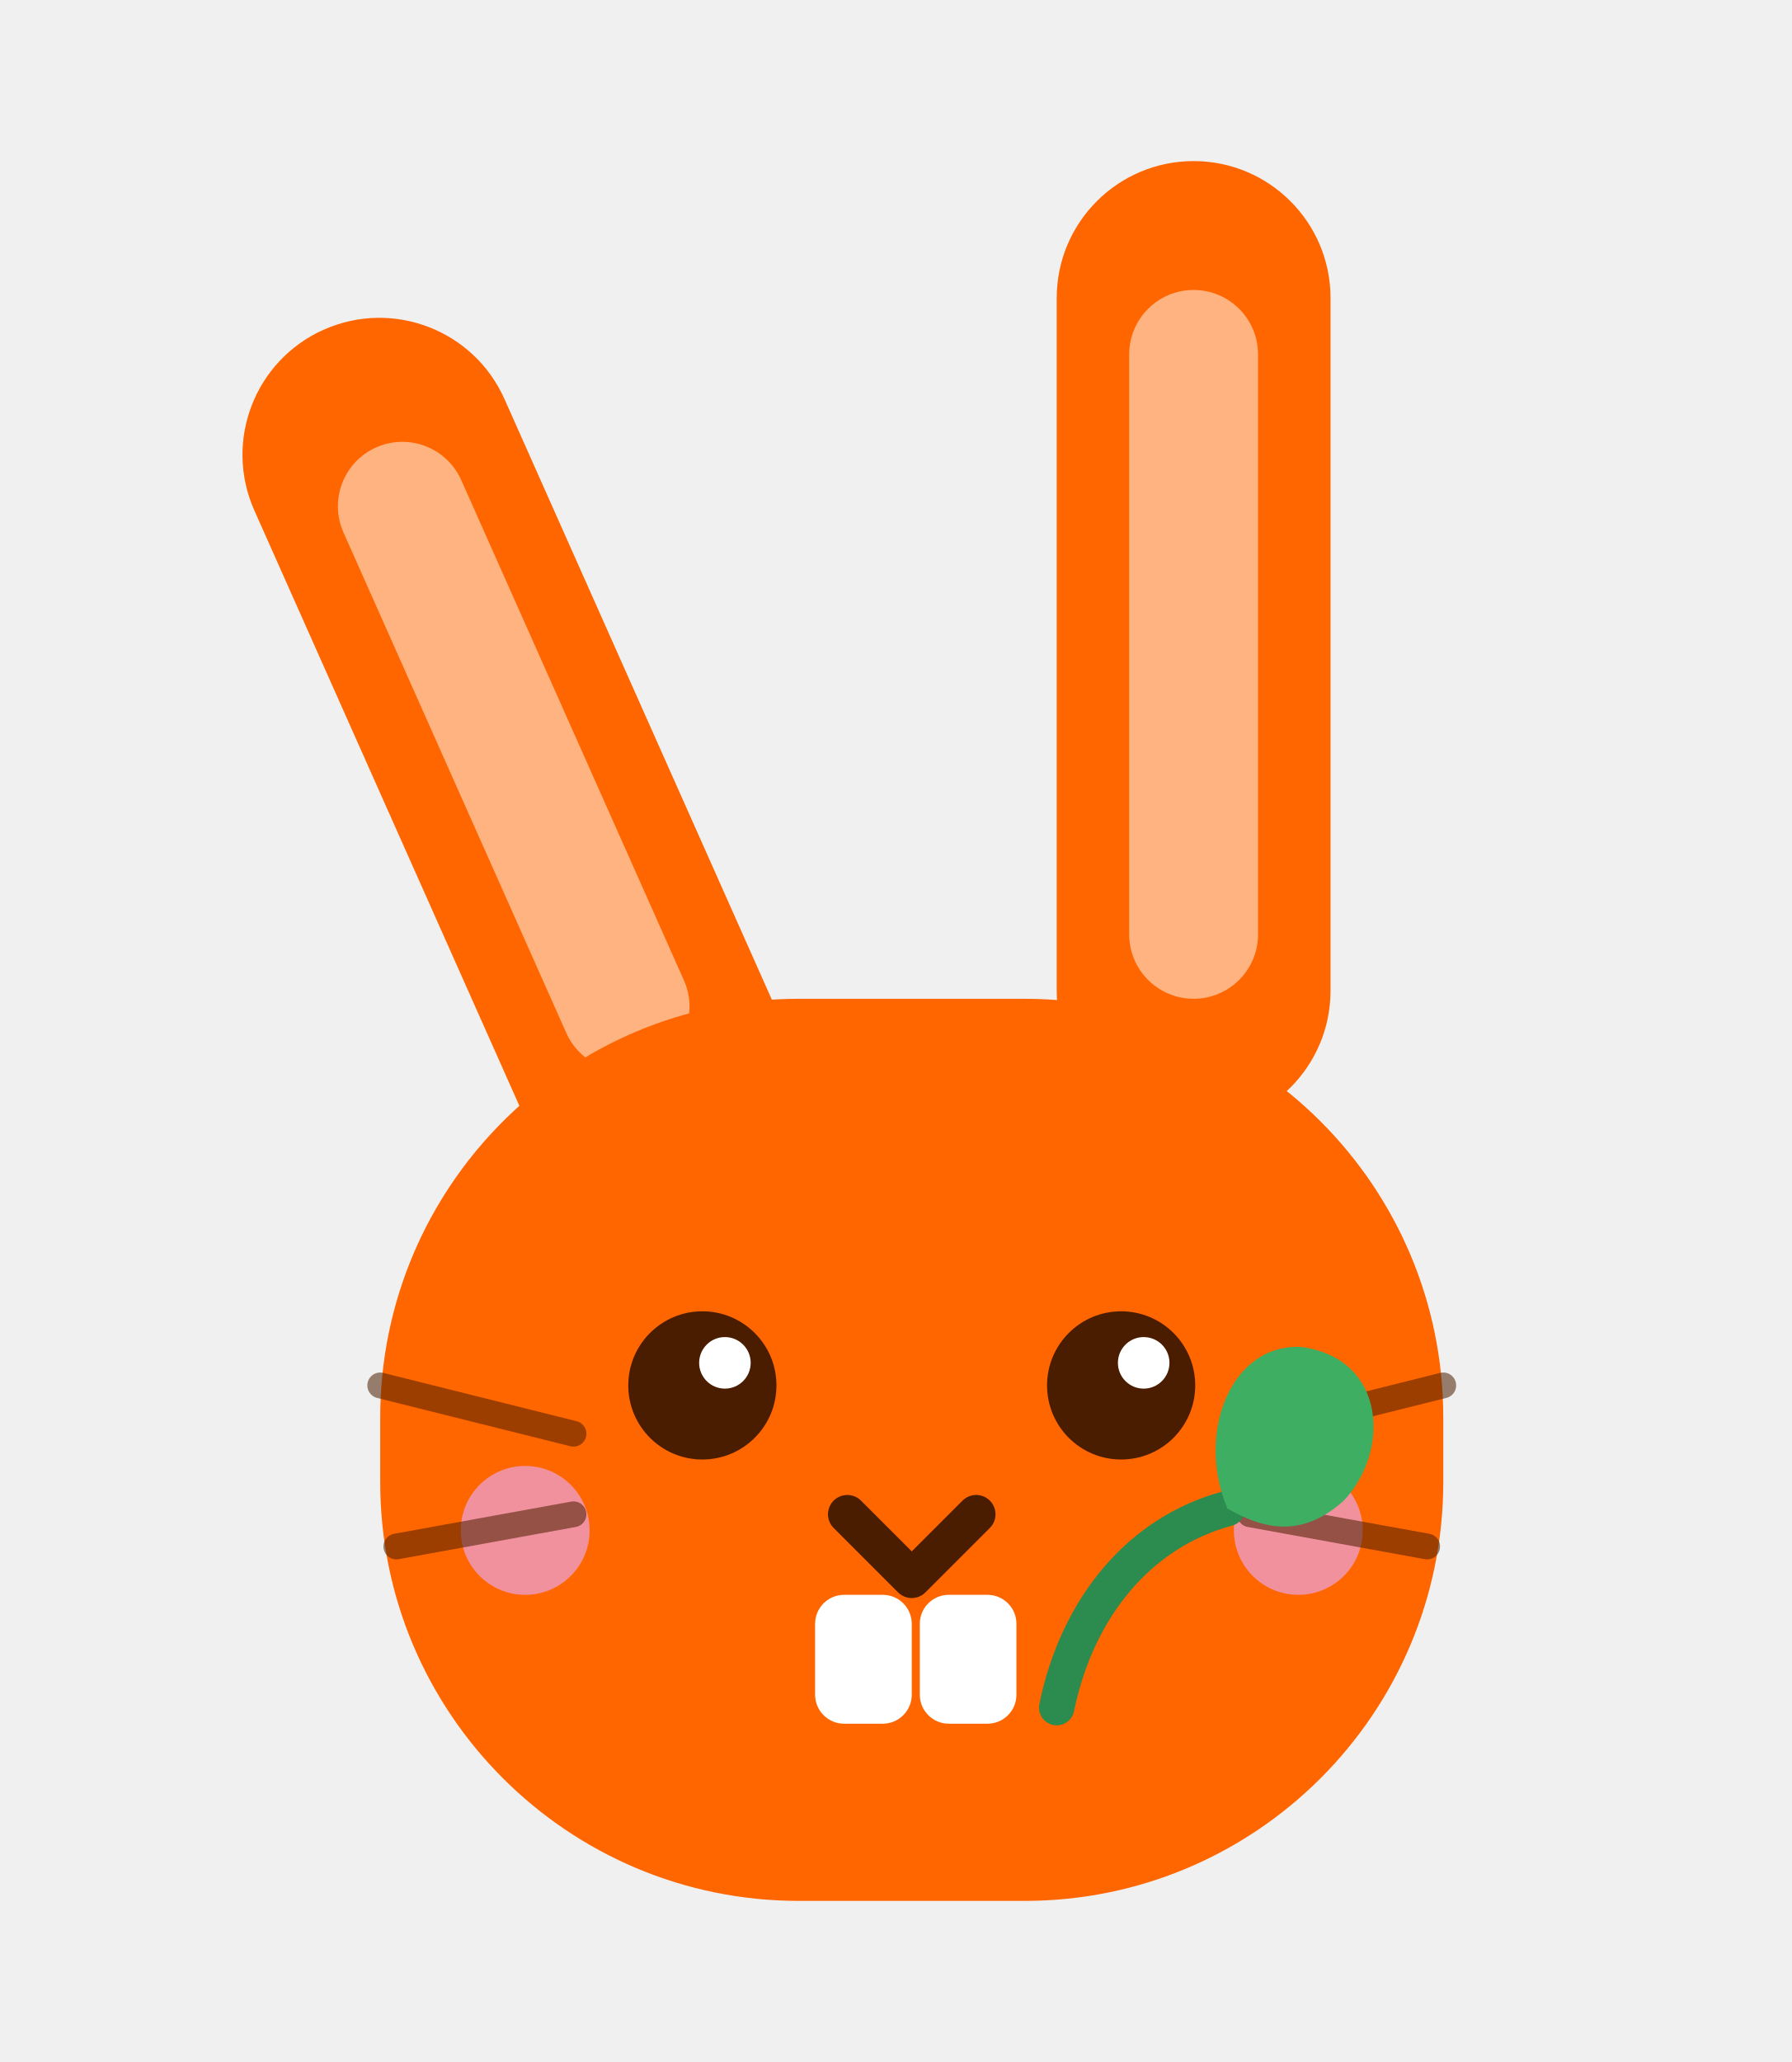
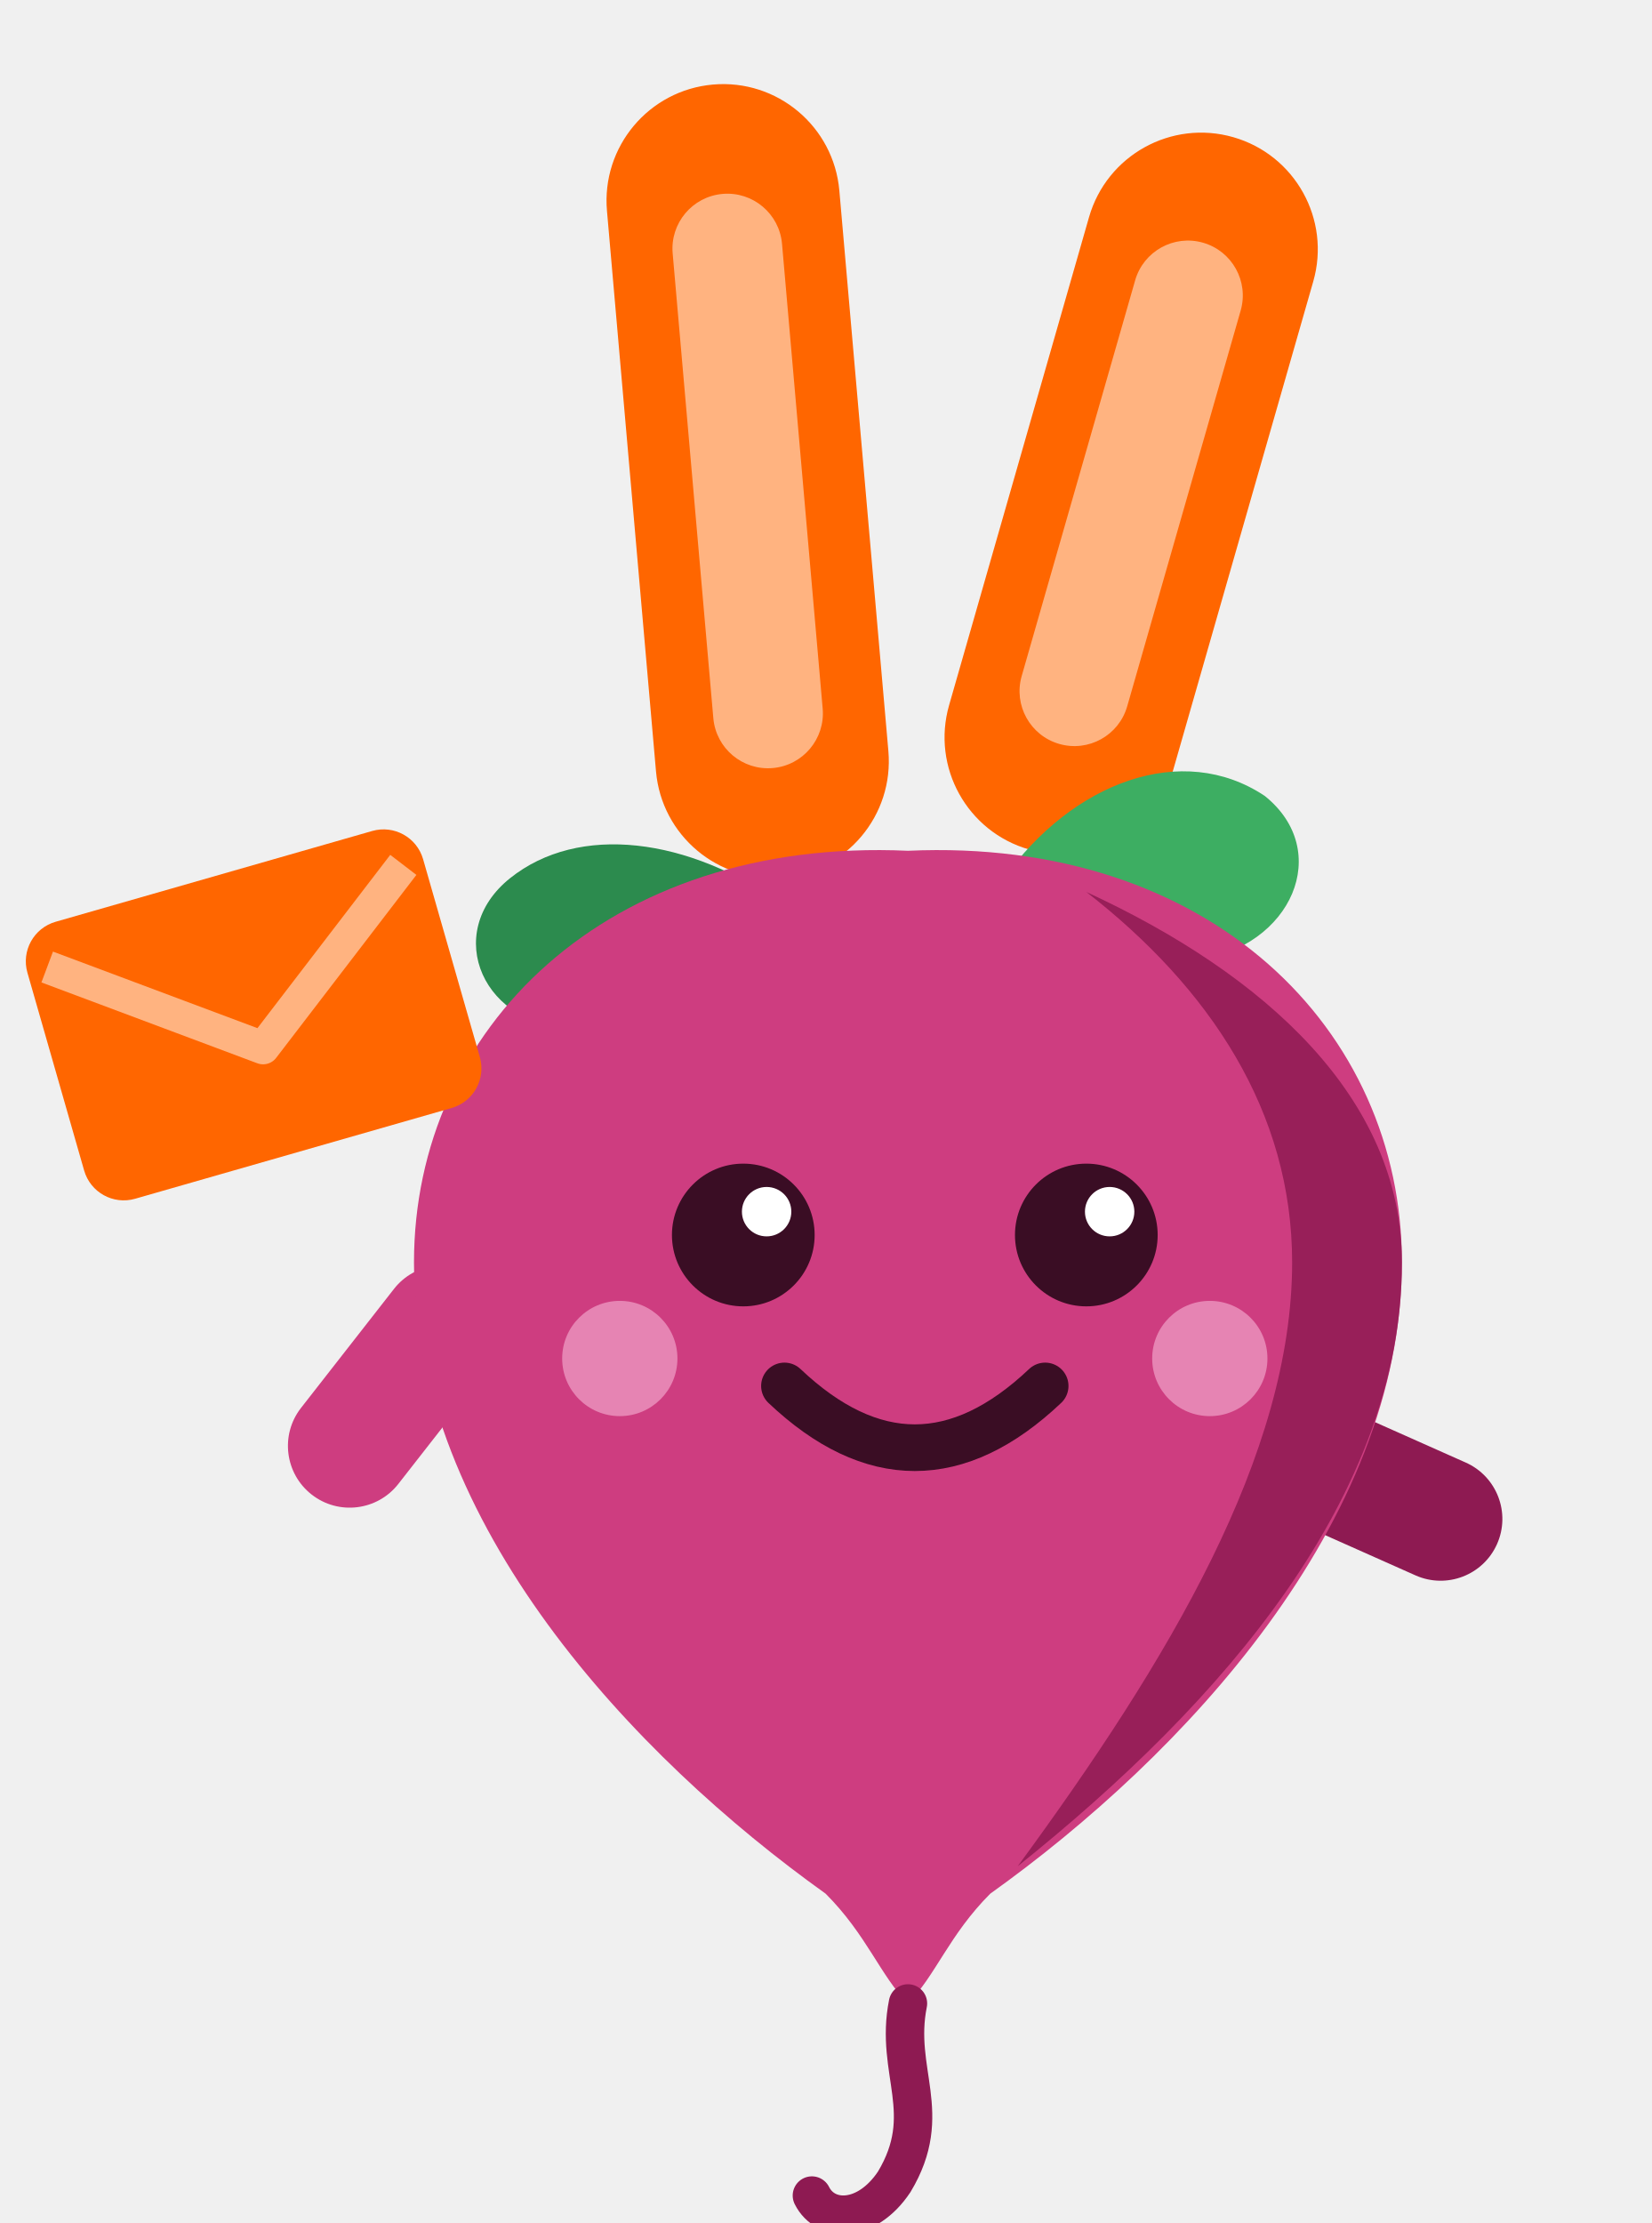
- <svg xmlns="http://www.w3.org/2000/svg" viewBox="28 6 88 128" width="106" height="122" fill="none">
-   <g transform="rotate(-24 58 76)">
-     <rect x="50" y="22" width="17" height="58" rx="8.5" fill="#FF6600" />
-     <rect x="54.5" y="30" width="8" height="42" rx="4" fill="#FFB380" />
+ <svg xmlns="http://www.w3.org/2000/svg" viewBox="-16 -30 120 162" width="104" height="140" fill="none">
+   <g transform="rotate(-5 40 30)">
+     <rect x="32" y="-24" width="17" height="58" rx="8.5" fill="#FF6600" />
+     <rect x="36.5" y="-16" width="8" height="42" rx="4" fill="#FFB380" />
  </g>
-   <rect x="82" y="16" width="17" height="60" rx="8.5" fill="#FF6600" />
-   <rect x="86.5" y="24" width="8" height="44" rx="4" fill="#FFB380" />
-   <rect x="40" y="68" width="66" height="56" rx="26" fill="#FF6600" />
-   <circle cx="60" cy="92" r="4.6" fill="#4A1D00" />
-   <circle cx="61.4" cy="90.6" r="1.6" fill="#FFFFFF" />
-   <circle cx="86" cy="92" r="4.6" fill="#4A1D00" />
-   <circle cx="87.4" cy="90.6" r="1.6" fill="#FFFFFF" />
-   <path d="M69,100 L73,104 L77,100" stroke="#4A1D00" stroke-width="2.4" fill="none" stroke-linejoin="round" stroke-linecap="round" />
-   <rect x="67" y="105" width="6" height="8" rx="1.8" fill="#FFFFFF" />
-   <rect x="73.5" y="105" width="6" height="8" rx="1.8" fill="#FFFFFF" />
-   <circle cx="49" cy="101" r="4" fill="#EE9CC4" opacity="0.8" />
-   <circle cx="97" cy="101" r="4" fill="#EE9CC4" opacity="0.8" />
-   <g stroke="#4A1D00" stroke-width="1.6" opacity="0.55" stroke-linecap="round">
-     <path d="M52,95 L40,92" />
-     <path d="M52,100 L41,102" />
-     <path d="M94,95 L106,92" />
-     <path d="M94,100 L105,102" />
+   <g transform="rotate(16 60 26)">
+     <rect x="52" y="-22" width="17" height="54" rx="8.5" fill="#FF6600" />
+     <rect x="56.5" y="-14" width="8" height="38" rx="4" fill="#FFB380" />
  </g>
-   <g transform="translate(82,112) rotate(30)">
-     <path d="M0,0 C-2,-6 -1,-12 3,-16" stroke="#2C8B4E" stroke-width="2.2" fill="none" stroke-linecap="round" />
-     <path d="M3,-16 C-1,-19 -2,-25 2,-27 C7,-29 10,-24 9,-20 C8,-17 6,-16 3,-16 Z" fill="#3DAE62" />
+   <path d="M41,36 C34,31 26,30 21,34 C16,38 19,45 26,45 C32,45 38,41 41,36 Z" fill="#2C8B4E" />
+   <path d="M57,34 C62,27 70,24 76,28 C81,32 78,39 71,40 C65,40 60,37 57,34 Z" fill="#3DAE62" />
+   <g transform="rotate(-52 16 66)">
+     <rect x="0" y="62" width="20" height="9" rx="4.5" fill="#CE3D80" />
+   </g>
+   <g transform="rotate(24 84 78)">
+     <rect x="76" y="74" width="18" height="9" rx="4.5" fill="#8E1A52" />
+   </g>
+   <path d="M50,32 C28,31 14,45 14,62 C14,81 30,98 44,108 C47,111 48,114 50,116 C52,114 53,111 56,108 C70,98 86,81 86,62 C86,45 72,31 50,32 Z" fill="#CE3D80" />
+   <path d="M63,35 C76,41 86,50 86,62 C86,79 73,94 58,106 C69,91 78,76 78,62 C78,51 72,42 63,35 Z" fill="#8E1A52" opacity="0.85" />
+   <circle cx="38" cy="60" r="5.2" fill="#3A0D24" />
+   <circle cx="39.7" cy="58.3" r="1.8" fill="#FFFFFF" />
+   <circle cx="63" cy="60" r="5.2" fill="#3A0D24" />
+   <circle cx="64.7" cy="58.3" r="1.8" fill="#FFFFFF" />
+   <path d="M41,71 Q50.5,80 60,71" stroke="#3A0D24" stroke-width="3.4" stroke-linecap="round" fill="none" />
+   <circle cx="29" cy="69" r="4.2" fill="#EE9CC4" opacity="0.75" />
+   <circle cx="72" cy="69" r="4.2" fill="#EE9CC4" opacity="0.75" />
+   <path d="M50,116 C49,121 52,124 49,129 C47,132 44,132 43,130" stroke="#8E1A52" stroke-width="2.8" stroke-linecap="round" fill="none" />
+   <g transform="translate(-15,38) rotate(-16)">
+     <rect x="0" y="0" width="30" height="21" rx="3" fill="#FF6600" />
+     <path d="M1.5,3 L15,13 L28.5,3" stroke="#FFB380" stroke-width="2.4" fill="none" stroke-linejoin="round" />
  </g>
</svg>
